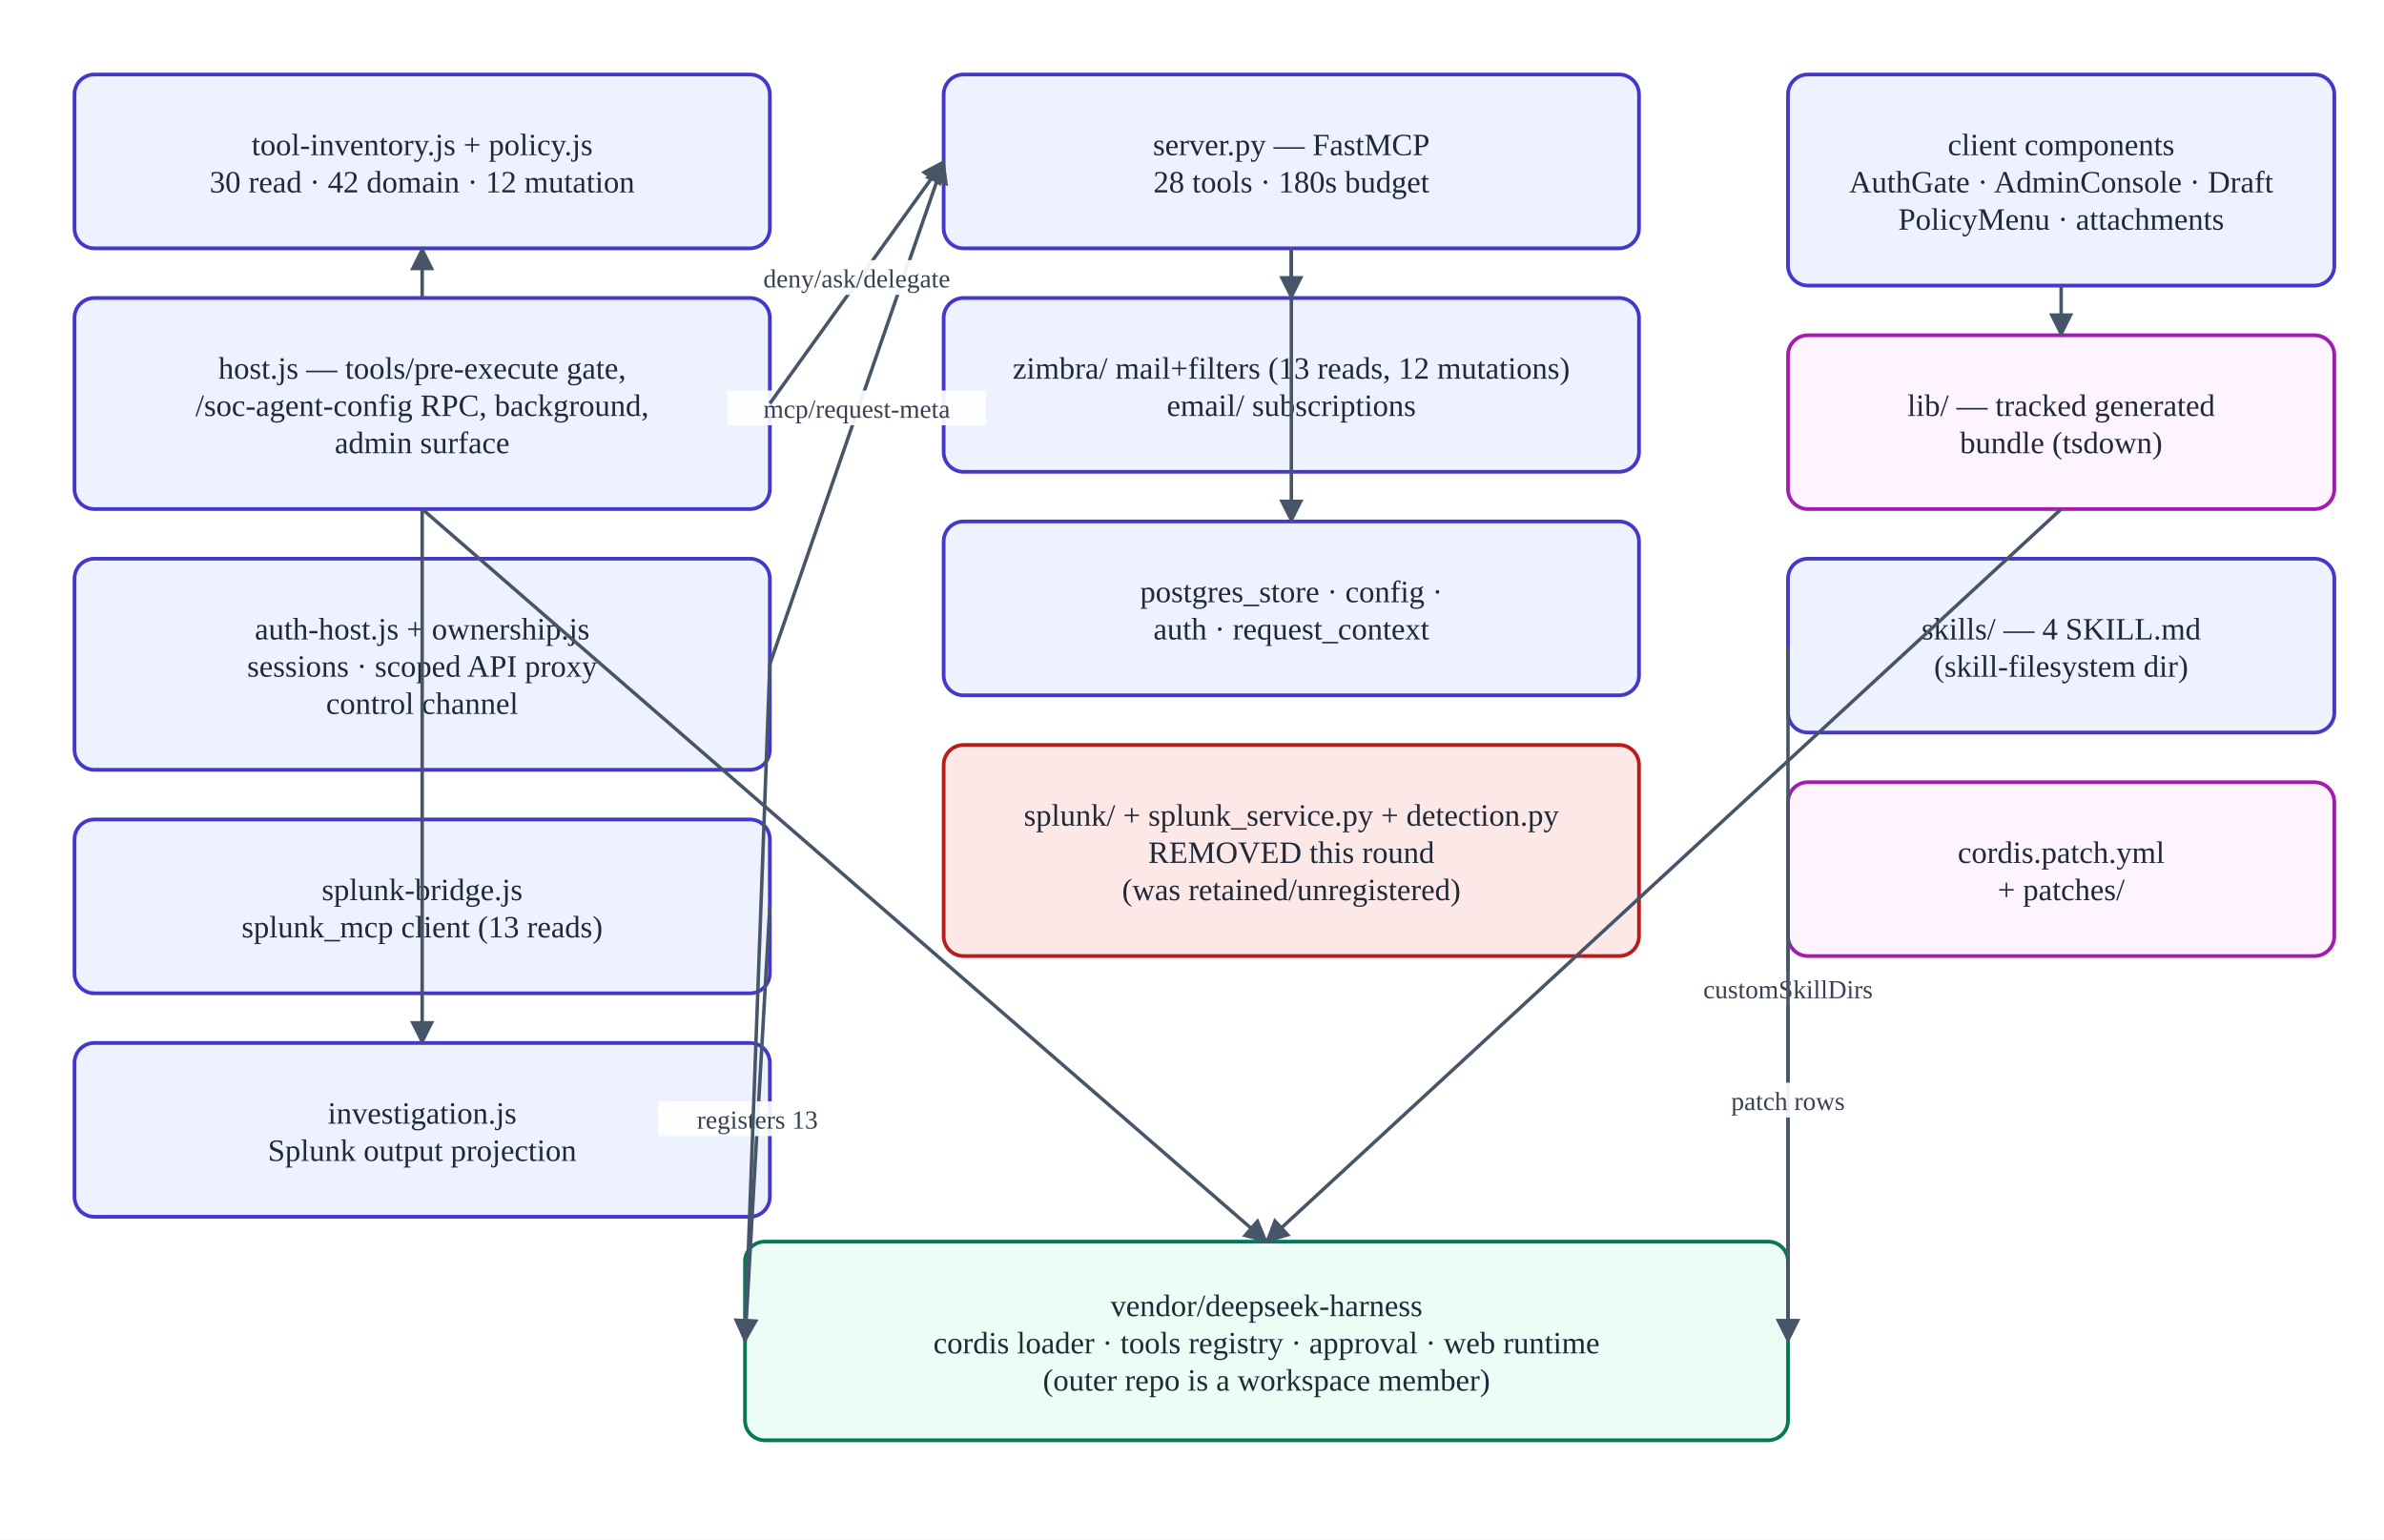
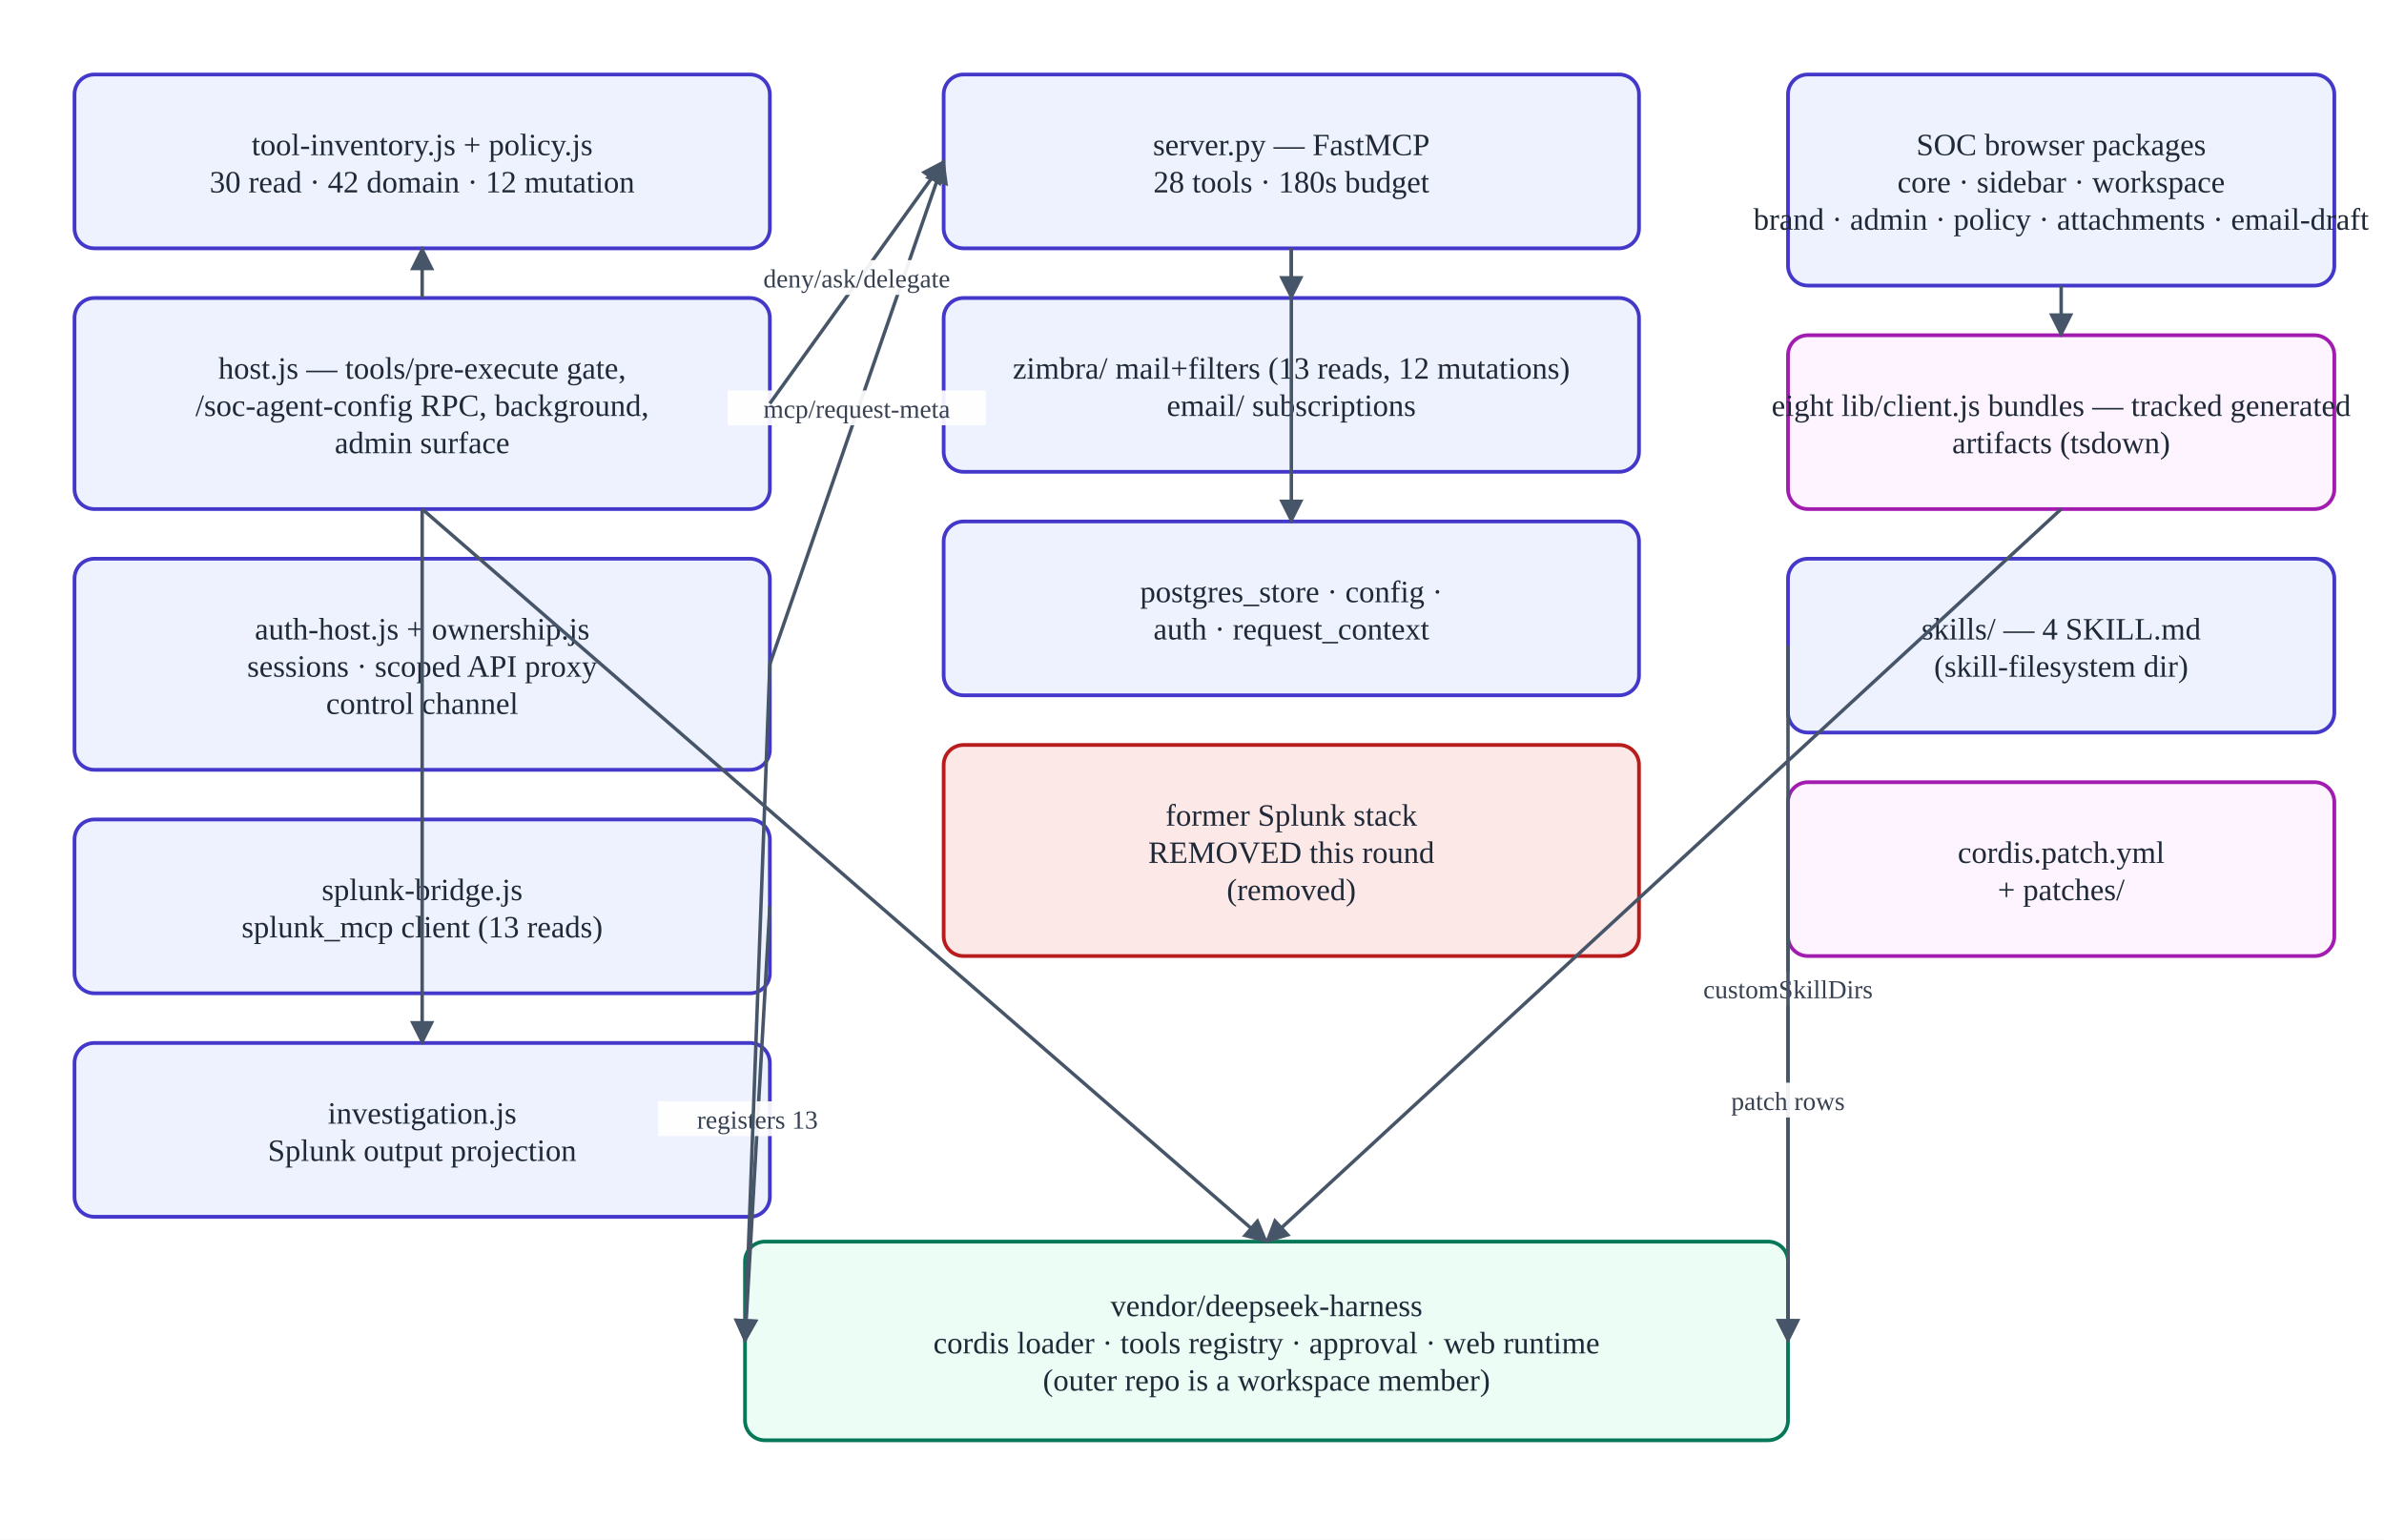
<svg xmlns="http://www.w3.org/2000/svg" viewBox="0 0 960 620" width="960" height="620" role="img" aria-labelledby="t d">
  <style>a[data-node] rect, a[data-node] ellipse { transition: stroke-width .15s; } a[data-node]:hover rect, a[data-node]:hover ellipse, a[data-node]:focus rect, a[data-node]:focus ellipse { stroke-width: 3; }</style>
  <defs>
    <marker id="arr" viewBox="0 0 10 10" refX="9" refY="5" markerWidth="7" markerHeight="7" orient="auto-start-reverse">
      <path d="M0,0 L10,5 L0,10 z" fill="#475569" />
    </marker>
  </defs>
  <rect width="960" height="620" fill="#ffffff" />
  <a href="mcp-tooling.html#classes" data-node="pol" style="cursor:pointer">
    <rect x="30" y="30" width="280" height="70" rx="8" fill="#eef2ff" stroke="#4338ca" stroke-width="1.5" />
    <text x="170" y="62.5" text-anchor="middle" font-size="12.5" fill="#1f2937">tool-inventory.js + policy.js</text>
    <text x="170" y="77.5" text-anchor="middle" font-size="12.5" fill="#1f2937">30 read · 42 domain · 12 mutation</text>
  </a>
  <a href="security.html#decision" data-node="hj" style="cursor:pointer">
    <rect x="30" y="120" width="280" height="85" rx="8" fill="#eef2ff" stroke="#4338ca" stroke-width="1.5" />
    <text x="170" y="152.5" text-anchor="middle" font-size="12.5" fill="#1f2937">host.js — tools/pre-execute gate,</text>
    <text x="170" y="167.5" text-anchor="middle" font-size="12.5" fill="#1f2937">/soc-agent-config RPC, background,</text>
    <text x="170" y="182.5" text-anchor="middle" font-size="12.5" fill="#1f2937">admin surface</text>
  </a>
  <a href="security.html#auth" data-node="au" style="cursor:pointer">
    <rect x="30" y="225" width="280" height="85" rx="8" fill="#eef2ff" stroke="#4338ca" stroke-width="1.5" />
    <text x="170" y="257.5" text-anchor="middle" font-size="12.5" fill="#1f2937">auth-host.js + ownership.js</text>
    <text x="170" y="272.5" text-anchor="middle" font-size="12.5" fill="#1f2937">sessions · scoped API proxy</text>
    <text x="170" y="287.5" text-anchor="middle" font-size="12.5" fill="#1f2937">control channel</text>
  </a>
  <a href="mcp-tooling.html#servers" data-node="br" style="cursor:pointer">
    <rect x="30" y="330" width="280" height="70" rx="8" fill="#eef2ff" stroke="#4338ca" stroke-width="1.5" />
    <text x="170" y="362.5" text-anchor="middle" font-size="12.5" fill="#1f2937">splunk-bridge.js</text>
    <text x="170" y="377.5" text-anchor="middle" font-size="12.5" fill="#1f2937">splunk_mcp client (13 reads)</text>
  </a>
  <a href="security.html#controls" data-node="in" style="cursor:pointer">
    <rect x="30" y="420" width="280" height="70" rx="8" fill="#eef2ff" stroke="#4338ca" stroke-width="1.5" />
    <text x="170" y="452.5" text-anchor="middle" font-size="12.5" fill="#1f2937">investigation.js</text>
    <text x="170" y="467.5" text-anchor="middle" font-size="12.5" fill="#1f2937">Splunk output projection</text>
  </a>
  <a href="mcp-tooling.html#servers" data-node="sv" style="cursor:pointer">
    <rect x="380" y="30" width="280" height="70" rx="8" fill="#eef2ff" stroke="#4338ca" stroke-width="1.5" />
    <text x="520" y="62.5" text-anchor="middle" font-size="12.5" fill="#1f2937">server.py — FastMCP</text>
    <text x="520" y="77.5" text-anchor="middle" font-size="12.5" fill="#1f2937">28 tools · 180s budget</text>
  </a>
  <a href="mcp-tooling.html#servers" data-node="ml" style="cursor:pointer">
    <rect x="380" y="120" width="280" height="70" rx="8" fill="#eef2ff" stroke="#4338ca" stroke-width="1.5" />
    <text x="520" y="152.5" text-anchor="middle" font-size="12.5" fill="#1f2937">zimbra/ mail+filters (13 reads, 12 mutations)</text>
    <text x="520" y="167.5" text-anchor="middle" font-size="12.5" fill="#1f2937">email/ subscriptions</text>
  </a>
  <a href="operations.html#data" data-node="st" style="cursor:pointer">
    <rect x="380" y="210" width="280" height="70" rx="8" fill="#eef2ff" stroke="#4338ca" stroke-width="1.5" />
    <text x="520" y="242.5" text-anchor="middle" font-size="12.5" fill="#1f2937">postgres_store · config ·</text>
    <text x="520" y="257.5" text-anchor="middle" font-size="12.5" fill="#1f2937">auth · request_context</text>
  </a>
  <a href="reference.html#trace" data-node="re" style="cursor:pointer">
    <rect x="380" y="300" width="280" height="85" rx="8" fill="#fde8e8" stroke="#b91c1c" stroke-width="1.5" />
-     <text x="520" y="332.5" text-anchor="middle" font-size="12.5" fill="#1f2937">splunk/ + splunk_service.py + detection.py</text>
+     <text x="520" y="332.5" text-anchor="middle" font-size="12.5" fill="#1f2937">former Splunk stack</text>
    <text x="520" y="347.5" text-anchor="middle" font-size="12.5" fill="#1f2937">REMOVED this round</text>
-     <text x="520" y="362.5" text-anchor="middle" font-size="12.5" fill="#1f2937">(was retained/unregistered)</text>
+     <text x="520" y="362.5" text-anchor="middle" font-size="12.5" fill="#1f2937">(removed)</text>
  </a>
  <a href="flows.html#ui" data-node="ui" style="cursor:pointer">
    <rect x="720" y="30" width="220" height="85" rx="8" fill="#eef2ff" stroke="#4338ca" stroke-width="1.5" />
-     <text x="830" y="62.5" text-anchor="middle" font-size="12.5" fill="#1f2937">client components</text>
-     <text x="830" y="77.5" text-anchor="middle" font-size="12.5" fill="#1f2937">AuthGate · AdminConsole · Draft</text>
-     <text x="830" y="92.5" text-anchor="middle" font-size="12.5" fill="#1f2937">PolicyMenu · attachments</text>
+     <text x="830" y="62.5" text-anchor="middle" font-size="12.5" fill="#1f2937">SOC browser packages</text>
+     <text x="830" y="77.5" text-anchor="middle" font-size="12.5" fill="#1f2937">core · sidebar · workspace</text>
+     <text x="830" y="92.5" text-anchor="middle" font-size="12.5" fill="#1f2937">brand · admin · policy · attachments · email-draft</text>
  </a>
  <a href="development.html#deps" data-node="lb" style="cursor:pointer">
    <rect x="720" y="135" width="220" height="70" rx="8" fill="#fdf4ff" stroke="#a21caf" stroke-width="1.5" />
-     <text x="830" y="167.5" text-anchor="middle" font-size="12.5" fill="#1f2937">lib/ — tracked generated</text>
-     <text x="830" y="182.5" text-anchor="middle" font-size="12.5" fill="#1f2937">bundle (tsdown)</text>
+     <text x="830" y="167.5" text-anchor="middle" font-size="12.5" fill="#1f2937">eight lib/client.js bundles — tracked generated</text>
+     <text x="830" y="182.5" text-anchor="middle" font-size="12.5" fill="#1f2937">artifacts (tsdown)</text>
  </a>
  <a href="reference.html#catalogs" data-node="sk" style="cursor:pointer">
    <rect x="720" y="225" width="220" height="70" rx="8" fill="#eef2ff" stroke="#4338ca" stroke-width="1.5" />
    <text x="830" y="257.5" text-anchor="middle" font-size="12.5" fill="#1f2937">skills/ — 4 SKILL.md</text>
    <text x="830" y="272.5" text-anchor="middle" font-size="12.5" fill="#1f2937">(skill-filesystem dir)</text>
  </a>
  <a href="development.html#recipe" data-node="pa" style="cursor:pointer">
    <rect x="720" y="315" width="220" height="70" rx="8" fill="#fdf4ff" stroke="#a21caf" stroke-width="1.5" />
    <text x="830" y="347.5" text-anchor="middle" font-size="12.5" fill="#1f2937">cordis.patch.yml</text>
    <text x="830" y="362.5" text-anchor="middle" font-size="12.5" fill="#1f2937">+ patches/</text>
  </a>
  <a href="architecture.html#codemap" data-node="ve" style="cursor:pointer">
    <rect x="300" y="500" width="420" height="80" rx="8" fill="#ecfdf5" stroke="#047857" stroke-width="1.5" />
    <text x="510" y="530" text-anchor="middle" font-size="12.5" fill="#1f2937">vendor/deepseek-harness</text>
    <text x="510" y="545" text-anchor="middle" font-size="12.5" fill="#1f2937">cordis loader · tools registry · approval · web runtime</text>
    <text x="510" y="560" text-anchor="middle" font-size="12.5" fill="#1f2937">(outer repo is a workspace member)</text>
  </a>
  <line x1="170" y1="120" x2="170" y2="100" stroke="#475569" stroke-width="1.4" marker-end="url(#arr)" />
  <line x1="170" y1="205" x2="170" y2="420" stroke="#475569" stroke-width="1.4" marker-end="url(#arr)" />
  <line x1="310" y1="267.5" x2="380" y2="65" stroke="#475569" stroke-width="1.4" marker-end="url(#arr)" />
  <rect x="293" y="157.25" width="104" height="14" fill="#ffffff" opacity="0.92" />
  <text x="345" y="168.25" text-anchor="middle" font-size="10.5" fill="#374151">mcp/request-meta</text>
  <line x1="310" y1="162.5" x2="380" y2="65" stroke="#475569" stroke-width="1.4" marker-end="url(#arr)" />
  <rect x="290" y="104.75" width="110" height="14" fill="#ffffff" opacity="0.92" />
  <text x="345" y="115.75" text-anchor="middle" font-size="10.5" fill="#374151">deny/ask/delegate</text>
  <line x1="520" y1="100" x2="520" y2="120" stroke="#475569" stroke-width="1.4" marker-end="url(#arr)" />
  <line x1="520" y1="100" x2="520" y2="210" stroke="#475569" stroke-width="1.4" marker-end="url(#arr)" />
  <line x1="310" y1="365" x2="300" y2="540" stroke="#475569" stroke-width="1.4" marker-end="url(#arr)" />
  <rect x="265" y="443.5" width="80" height="14" fill="#ffffff" opacity="0.92" />
  <text x="305" y="454.5" text-anchor="middle" font-size="10.5" fill="#374151">registers 13</text>
  <line x1="830" y1="115" x2="830" y2="135" stroke="#475569" stroke-width="1.4" marker-end="url(#arr)" />
  <line x1="830" y1="205" x2="510" y2="500" stroke="#475569" stroke-width="1.4" marker-end="url(#arr)" />
  <line x1="720" y1="260" x2="720" y2="540" stroke="#475569" stroke-width="1.4" marker-end="url(#arr)" />
  <rect x="671" y="391" width="98" height="14" fill="#ffffff" opacity="0.92" />
  <text x="720" y="402" text-anchor="middle" font-size="10.5" fill="#374151">customSkillDirs</text>
  <line x1="720" y1="350" x2="720" y2="540" stroke="#475569" stroke-width="1.4" marker-end="url(#arr)" />
  <rect x="686" y="436" width="68" height="14" fill="#ffffff" opacity="0.92" />
  <text x="720" y="447" text-anchor="middle" font-size="10.5" fill="#374151">patch rows</text>
  <line x1="170" y1="205" x2="510" y2="500" stroke="#475569" stroke-width="1.4" marker-end="url(#arr)" />
  <line x1="310" y1="267.5" x2="300" y2="540" stroke="#475569" stroke-width="1.4" marker-end="url(#arr)" />
</svg>
